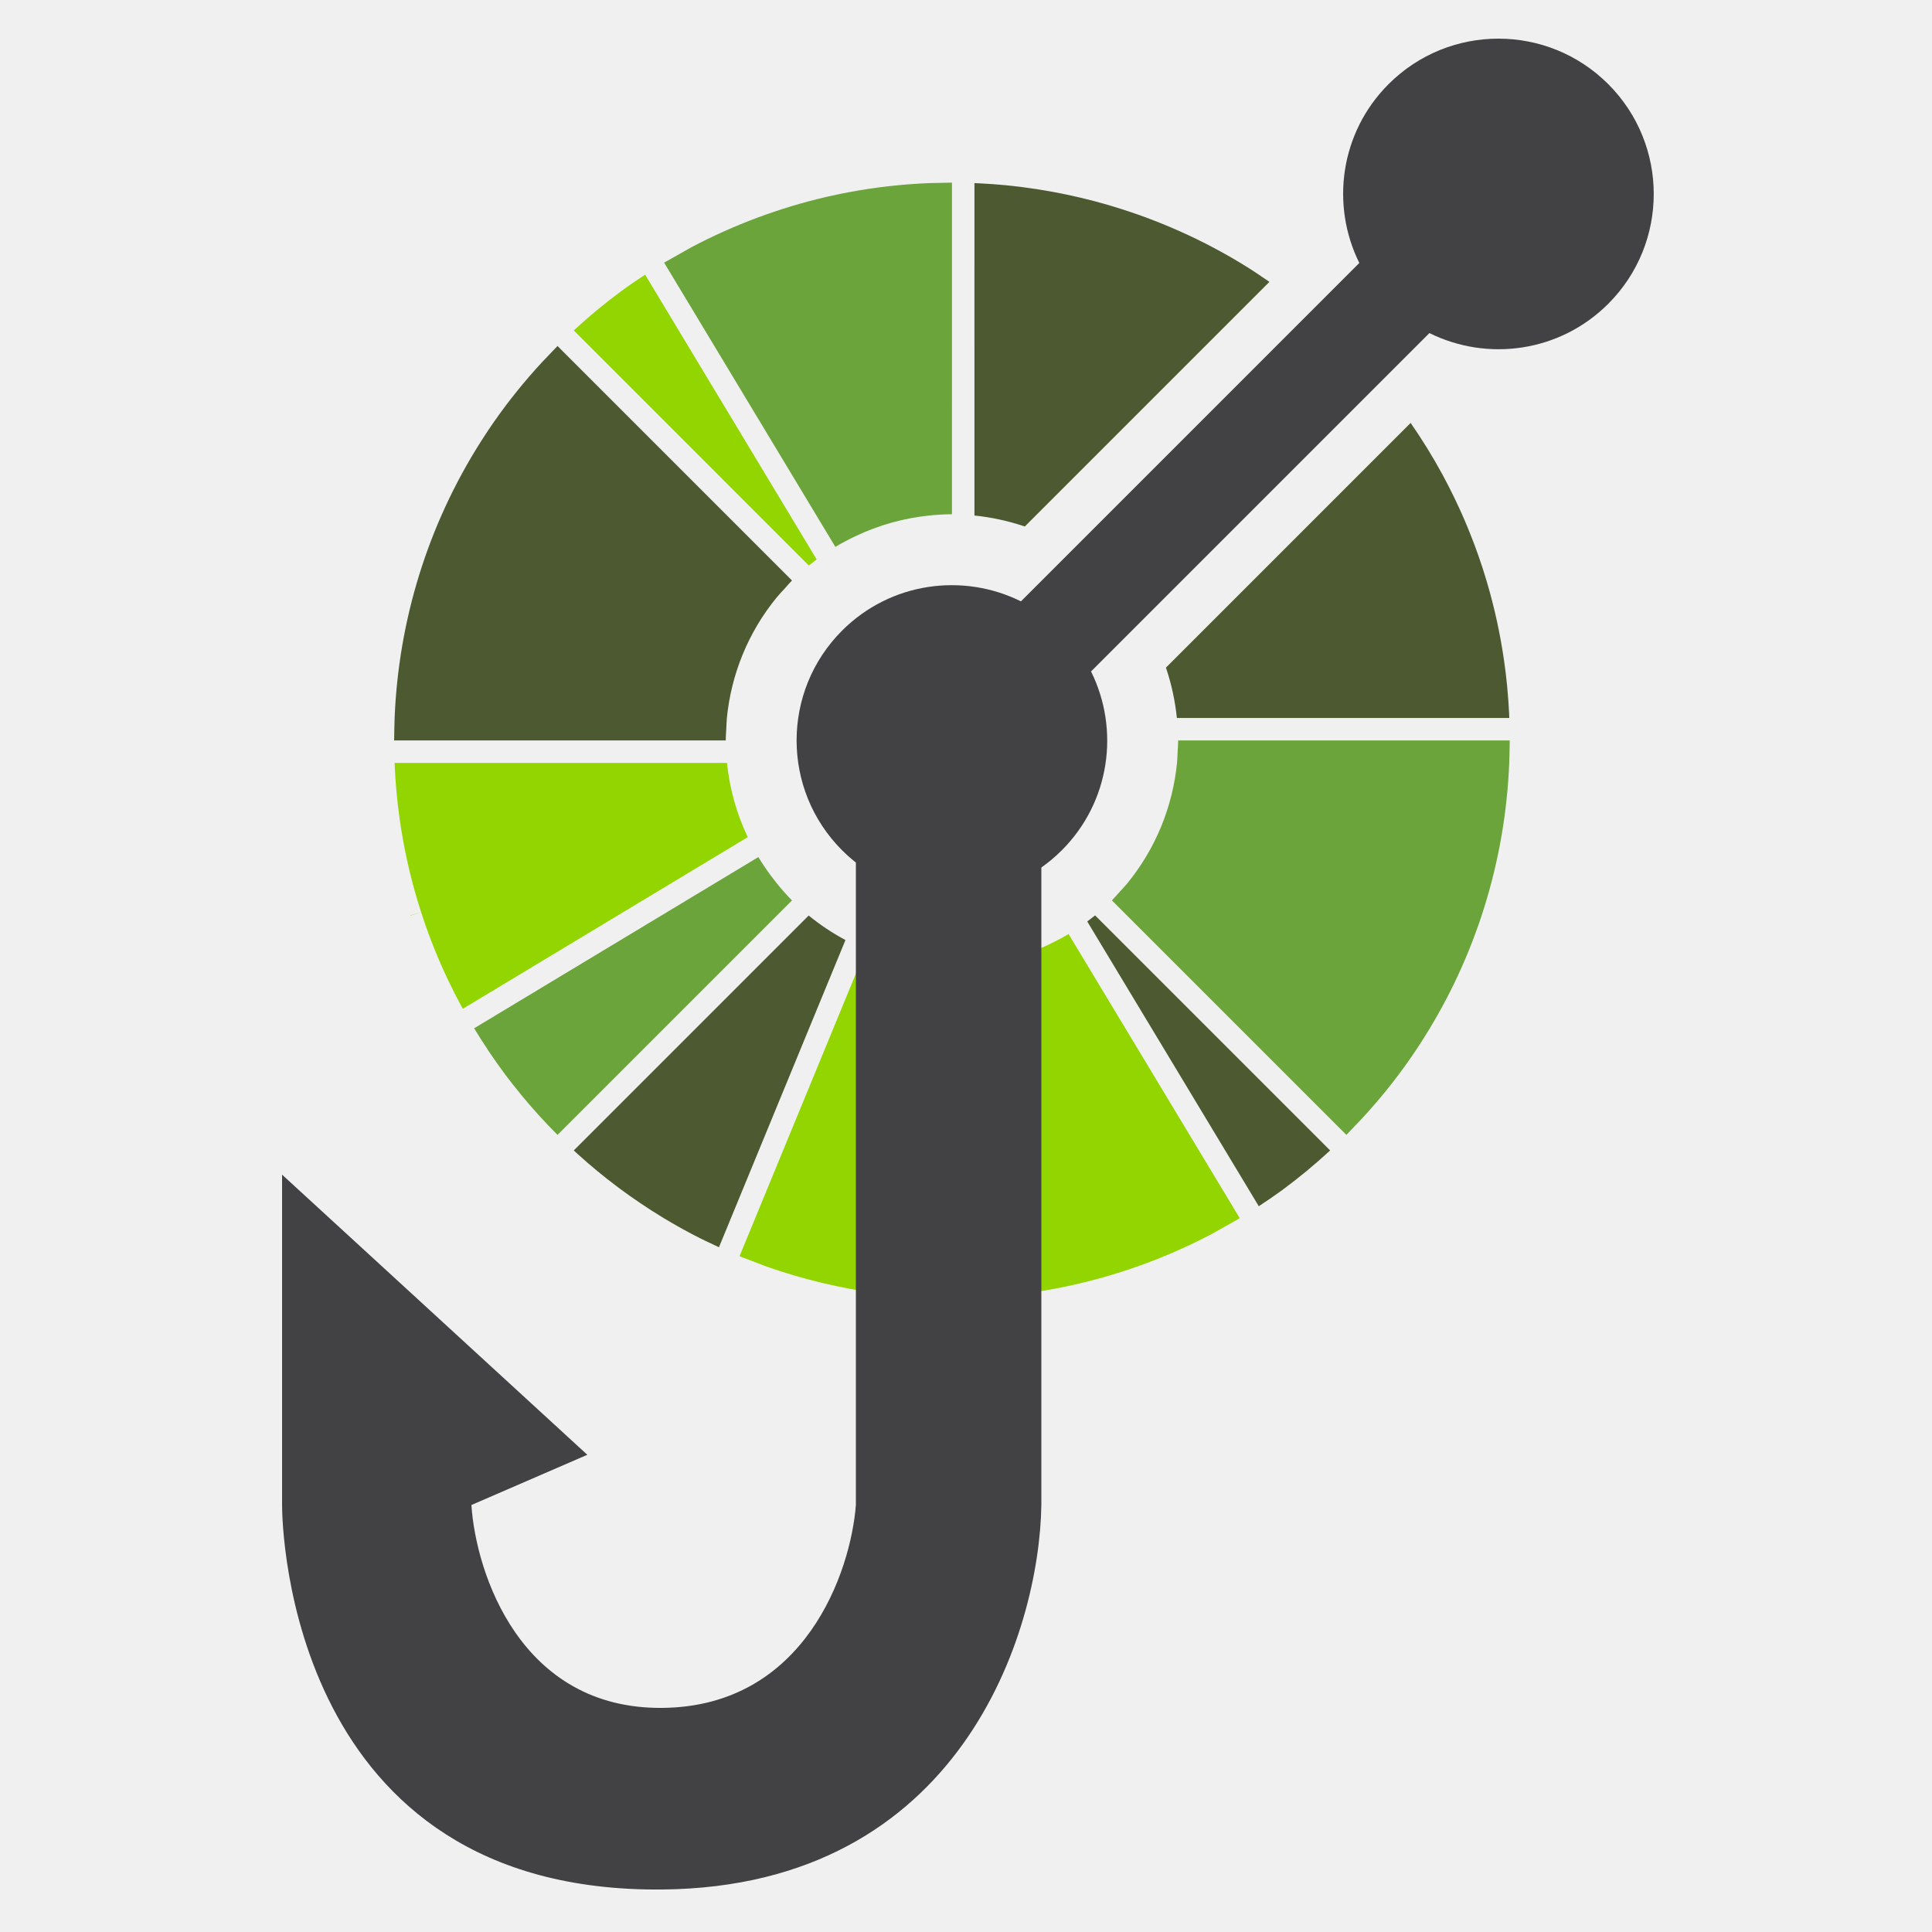
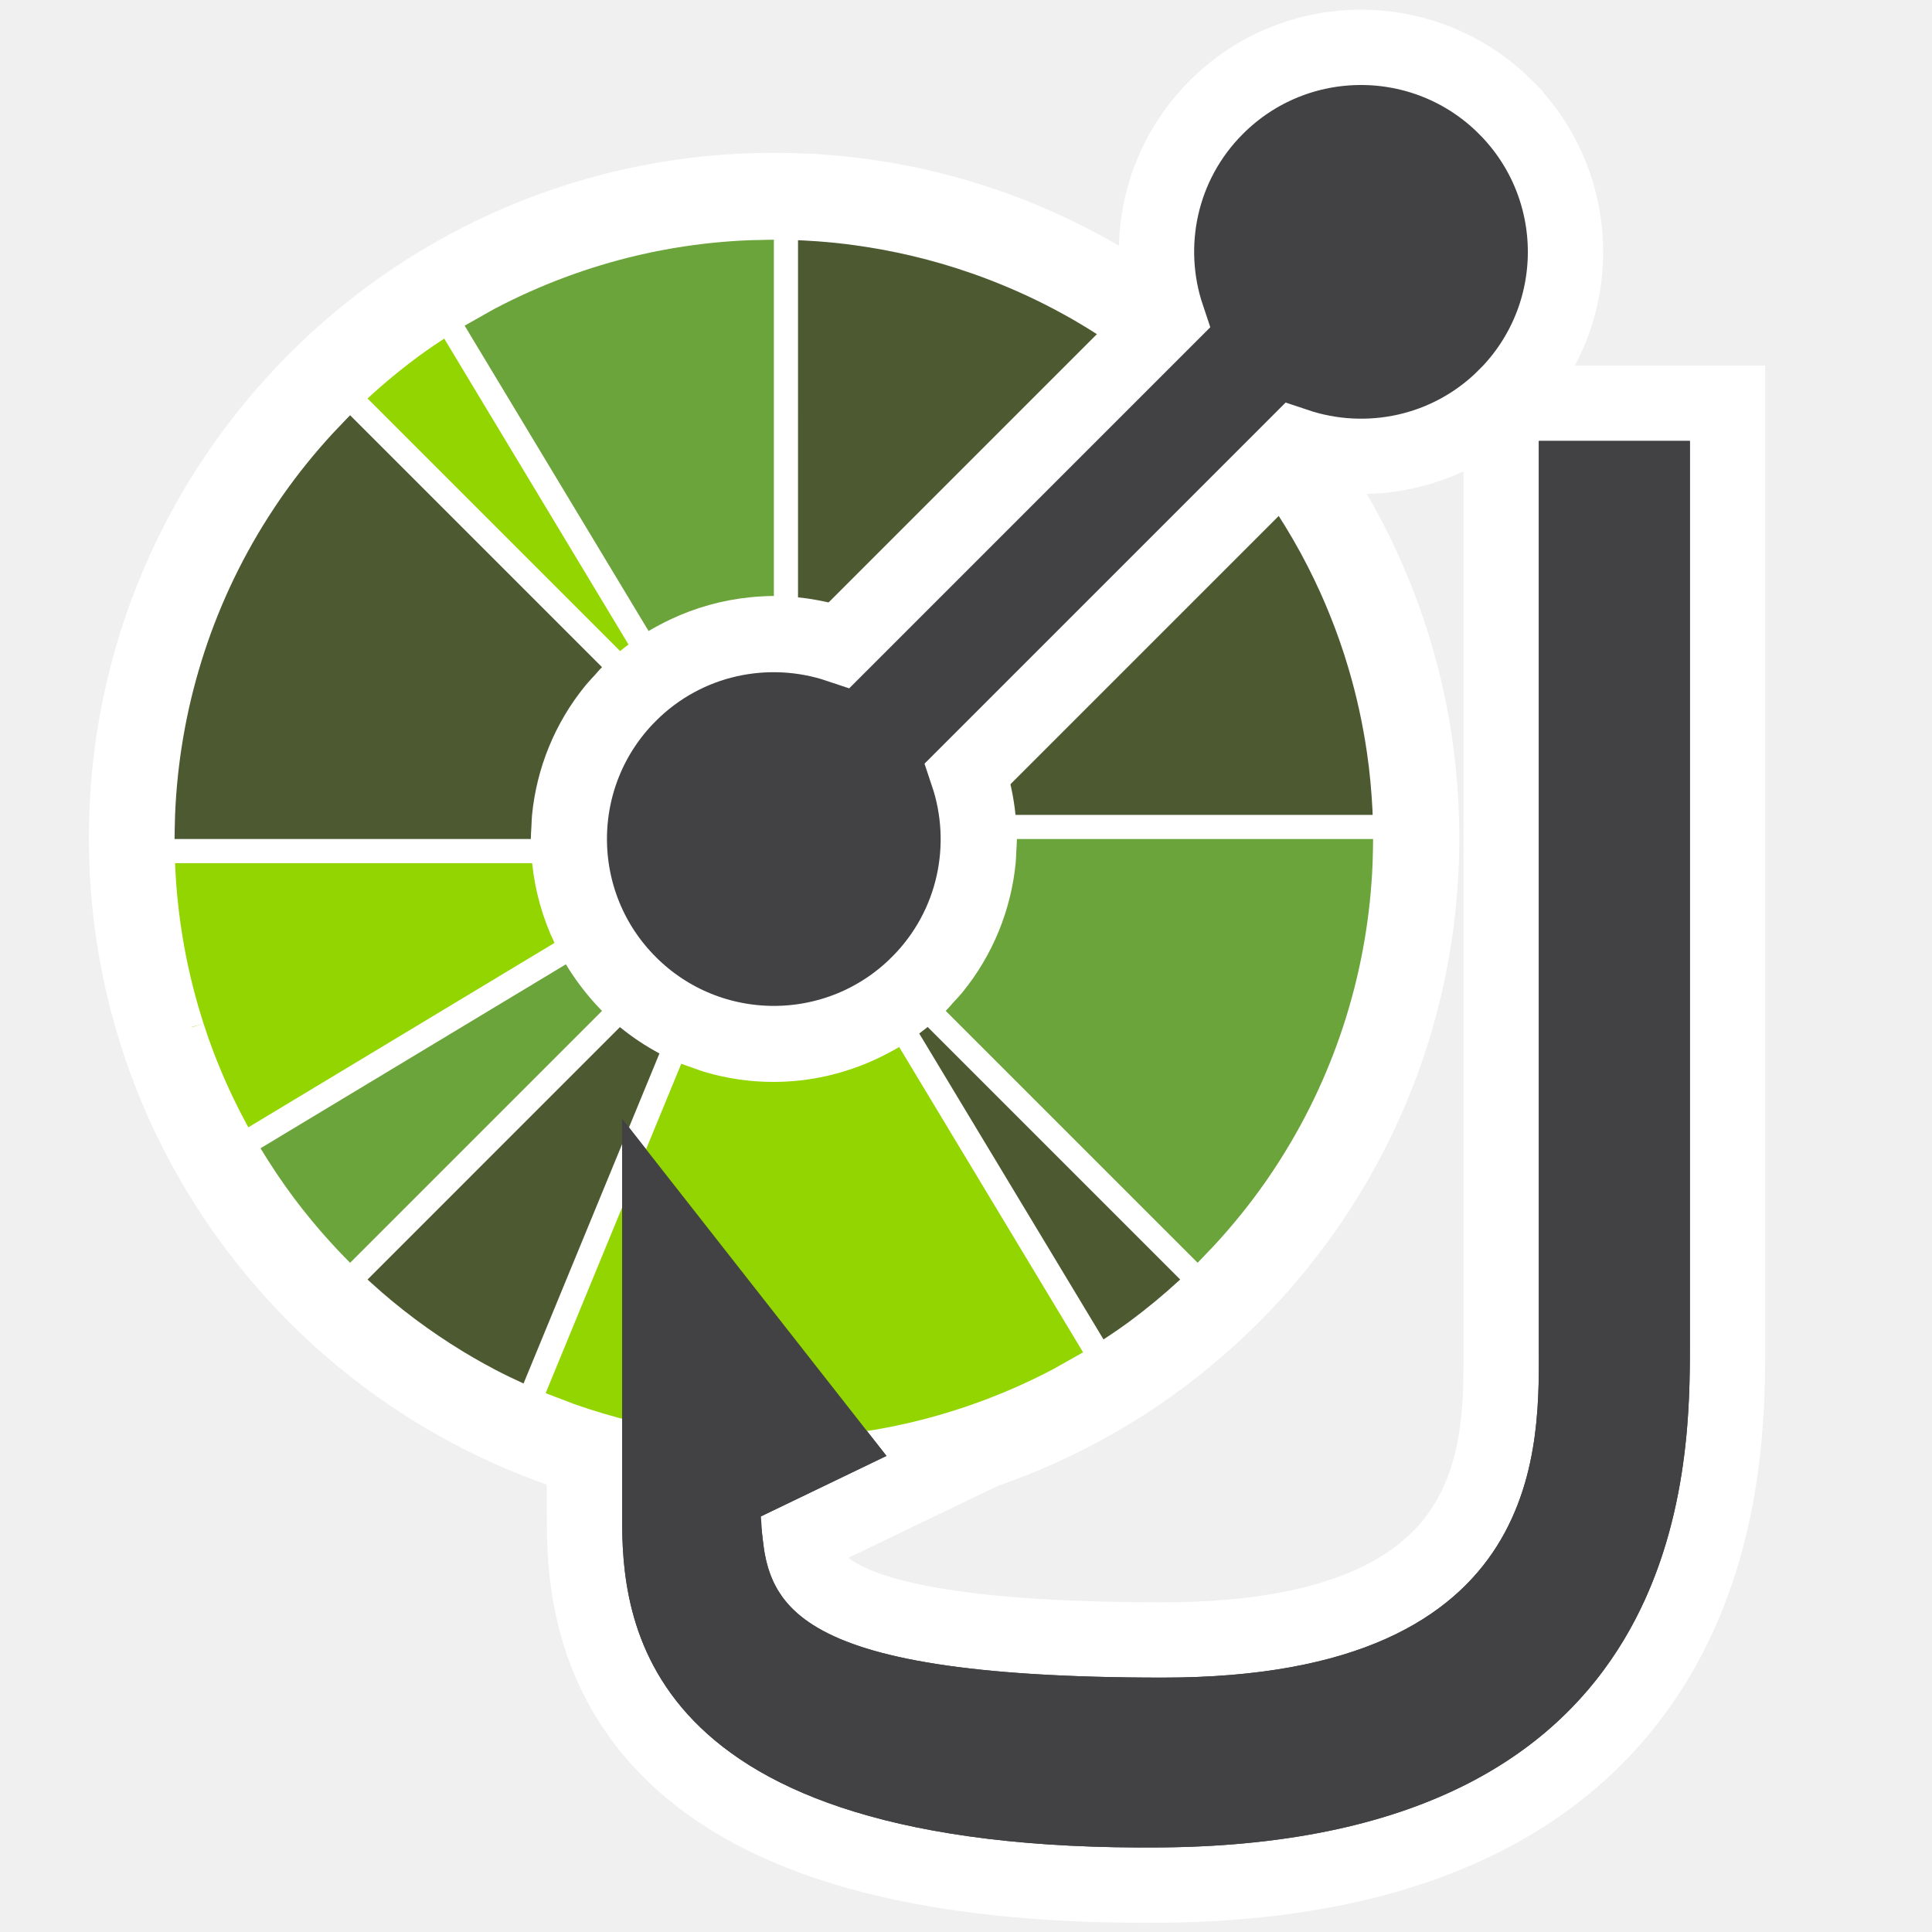
<svg xmlns="http://www.w3.org/2000/svg" width="500" height="500" viewBox="0 0 500 500" fill="none">
-   <path d="M188.146 197.446H187.817H102.128C102.142 197.865 102.154 198.287 102.177 198.706C102.212 199.515 102.271 200.322 102.32 201.131C102.343 201.477 102.358 201.823 102.384 202.167C102.451 203.104 102.532 204.035 102.617 204.966C102.637 205.179 102.655 205.388 102.675 205.592C102.774 206.628 102.887 207.664 103.01 208.691C103.016 208.793 103.027 208.892 103.042 208.991C103.176 210.103 103.318 211.215 103.481 212.321C103.481 212.332 103.484 212.35 103.49 212.361C104.476 219.218 105.958 226.01 107.934 232.686C107.943 232.716 107.954 232.742 107.96 232.771C108.269 233.821 108.594 234.866 108.929 235.905C108.95 235.966 108.97 236.027 108.987 236.089C109.005 236.15 109.025 236.211 109.046 236.272C109.351 237.212 109.671 238.149 109.991 239.089C110.076 239.325 110.154 239.563 110.242 239.799C110.53 240.611 110.824 241.423 111.126 242.235C111.266 242.602 111.406 242.965 111.543 243.335C111.805 244.007 112.064 244.674 112.328 245.346C112.529 245.85 112.739 246.353 112.948 246.856C113.164 247.38 113.385 247.901 113.606 248.428C113.88 249.068 114.165 249.706 114.447 250.343C114.616 250.724 114.787 251.103 114.956 251.481C115.306 252.246 115.666 253.012 116.027 253.771C116.147 254.016 116.26 254.26 116.382 254.505C116.804 255.381 117.235 256.248 117.672 257.109C117.744 257.243 117.808 257.374 117.875 257.508C118.367 258.463 118.868 259.417 119.383 260.363C119.406 260.404 119.429 260.444 119.45 260.491C119.557 260.689 119.677 260.878 119.784 261.073L193.248 216.817L193.518 216.654C190.62 210.545 188.815 204.05 188.146 197.446Z" fill="#93D500" />
-   <path d="M106.19 236.891L106.217 236.967L108.99 236.094L106.19 236.891Z" fill="#93D500" />
-   <path d="M209.287 236.935L209.08 237.142L148.491 297.733C148.803 298.024 149.111 298.318 149.431 298.6C149.996 299.112 150.572 299.622 151.146 300.122C151.442 300.387 151.733 300.649 152.03 300.905C152.717 301.499 153.41 302.078 154.099 302.657C154.289 302.814 154.472 302.969 154.658 303.123C155.435 303.766 156.227 304.398 157.021 305.026C157.123 305.105 157.225 305.186 157.327 305.268C158.185 305.943 159.053 306.601 159.929 307.264C159.967 307.287 159.999 307.311 160.028 307.337C163.677 310.064 167.46 312.619 171.363 315C171.497 315.084 171.631 315.162 171.768 315.247C172.51 315.692 173.252 316.132 174 316.565C174.457 316.827 174.914 317.086 175.37 317.345C175.801 317.595 176.232 317.834 176.668 318.076C177.454 318.506 178.246 318.934 179.037 319.353C179.145 319.411 179.256 319.47 179.366 319.528C181.569 320.68 183.81 321.751 186.069 322.782L188.219 317.561L218.692 243.556L218.806 243.282C215.477 241.501 212.287 239.391 209.287 236.935Z" fill="#4D5A31" />
-   <path d="M202.977 230.9C202.322 230.172 201.699 229.427 201.088 228.673C200.547 228.004 200.023 227.329 199.516 226.645C198.937 225.859 198.37 225.071 197.834 224.264C197.293 223.455 196.763 222.64 196.263 221.811L122.706 266.122C123.835 268 125.014 269.827 126.216 271.634C126.257 271.696 126.295 271.763 126.335 271.824C126.35 271.847 126.364 271.867 126.379 271.891C126.42 271.949 126.455 272.013 126.495 272.074C126.498 272.08 126.504 272.086 126.507 272.091C126.603 272.237 126.702 272.377 126.801 272.522C126.807 272.531 126.813 272.54 126.818 272.548L126.827 272.56C128.105 274.449 129.417 276.308 130.771 278.119C130.8 278.156 130.832 278.197 130.861 278.235C130.89 278.273 130.919 278.311 130.948 278.348C131.536 279.128 132.127 279.905 132.735 280.677C132.814 280.778 132.892 280.877 132.977 280.976C133.599 281.774 134.234 282.56 134.88 283.339C135.031 283.523 135.188 283.709 135.34 283.895C135.922 284.591 136.504 285.284 137.097 285.97C137.351 286.264 137.615 286.558 137.872 286.849C138.378 287.425 138.879 287.999 139.397 288.566C139.679 288.878 139.973 289.192 140.261 289.503C140.392 289.646 140.52 289.786 140.654 289.928C141.032 290.336 141.408 290.743 141.789 291.148C141.94 291.308 142.1 291.465 142.254 291.625C142.924 292.323 143.599 293.022 144.289 293.709L204.967 233.03C204.272 232.335 203.62 231.619 202.977 230.9Z" fill="#6BA43A" />
-   <path d="M283.407 236.904C282.741 237.442 282.065 237.969 281.379 238.475L281.53 238.729L325.772 312.169C327.82 310.83 329.846 309.45 331.825 308.001C336.106 304.844 340.25 301.421 344.243 297.737L283.649 237.142L283.407 236.904Z" fill="#4D5A31" />
-   <path d="M320.181 315.667C320.213 315.649 320.248 315.629 320.28 315.611L320.277 315.608C320.245 315.626 320.213 315.646 320.181 315.667Z" fill="#93D500" />
-   <path d="M320.141 315.692V315.689H320.138L320.141 315.692Z" fill="#93D500" />
-   <path d="M320.277 315.608L320.28 315.611C320.472 315.503 320.667 315.401 320.859 315.288L320.848 315.268C320.655 315.381 320.466 315.495 320.277 315.608Z" fill="#93D500" />
-   <path d="M320.155 315.679L320.182 315.667V315.664L320.155 315.679Z" fill="#93D500" />
-   <path d="M320.137 315.69H320.14L320.033 315.506L320.137 315.69Z" fill="#93D500" />
-   <path d="M320.181 315.667C320.216 315.649 320.248 315.632 320.28 315.614C320.248 315.629 320.213 315.646 320.181 315.667Z" fill="#93D500" />
-   <path d="M320.099 315.713L320.127 315.698L320.099 315.713Z" fill="#93D500" />
-   <path d="M320.138 315.689L320.126 315.698L320.141 315.692L320.138 315.689Z" fill="#93D500" />
-   <path d="M320.155 315.679C320.149 315.682 320.144 315.685 320.138 315.688C320.152 315.679 320.167 315.673 320.182 315.664V315.661C320.173 315.67 320.164 315.676 320.155 315.679Z" fill="#93D500" />
-   <path d="M320.28 315.612C320.472 315.499 320.667 315.403 320.856 315.286C320.667 315.403 320.472 315.504 320.28 315.612Z" fill="#93D500" />
-   <path d="M320.86 315.286L320.848 315.268H320.845L320.86 315.286Z" fill="#93D500" />
-   <path d="M320.077 315.728L320.08 315.725H320.083L320.077 315.728Z" fill="#93D500" />
-   <path d="M320.1 315.714L320.082 315.726L320.1 315.714Z" fill="#93D500" />
-   <path d="M319.343 312.77L317.842 310.279L276.545 241.728C275.71 242.232 274.854 242.685 274.002 243.145C273.14 243.608 272.273 244.042 271.394 244.458C263.461 248.221 254.873 250.142 246.273 250.142C240.639 250.142 235.007 249.327 229.562 247.703C228.634 247.426 227.729 247.062 226.812 246.737C225.895 246.414 224.967 246.134 224.065 245.762L193.612 319.717L192.419 322.615L191.397 325.098L191.391 325.11C191.47 325.142 191.551 325.168 191.63 325.2C191.714 325.235 191.796 325.261 191.88 325.296C191.883 325.296 191.889 325.299 191.889 325.299C191.909 325.307 191.93 325.313 191.947 325.322C192.666 325.616 193.391 325.869 194.112 326.151C195.018 326.504 195.923 326.861 196.831 327.193C197.293 327.362 197.753 327.56 198.216 327.723C207.756 331.093 217.63 333.45 227.668 334.772C228.06 334.818 228.45 334.873 228.843 334.929C229.254 334.975 229.667 335.016 230.077 335.063C230.851 335.15 231.623 335.24 232.4 335.316C232.592 335.33 232.784 335.348 232.976 335.365C233.928 335.455 234.879 335.537 235.825 335.604C236.148 335.627 236.474 335.642 236.794 335.665C237.629 335.72 238.459 335.773 239.291 335.811C239.8 335.84 240.31 335.854 240.822 335.872C241.483 335.895 242.14 335.921 242.807 335.941C243.758 335.965 244.719 335.973 245.676 335.976C245.903 335.976 246.127 335.982 246.351 335.985C254.369 335.985 262.384 335.319 270.311 333.989C270.445 333.968 270.576 333.945 270.713 333.928C271.551 333.782 272.389 333.625 273.227 333.471C273.705 333.378 274.185 333.287 274.656 333.194C275.145 333.092 275.637 332.99 276.126 332.886C276.944 332.714 277.759 332.536 278.577 332.347C278.722 332.315 278.87 332.286 279.019 332.245C291.07 329.437 302.708 325.089 313.642 319.336L313.645 319.333C314.361 318.954 315.059 318.524 315.772 318.137C316.622 317.671 317.466 317.191 318.31 316.708C318.895 316.373 319.486 316.064 320.065 315.718L320.068 315.715C320.074 315.712 320.08 315.706 320.085 315.704C320.094 315.698 320.106 315.695 320.114 315.689C320.12 315.686 320.123 315.683 320.126 315.68C320.132 315.677 320.138 315.674 320.144 315.672C320.152 315.666 320.161 315.663 320.17 315.657C320.202 315.637 320.234 315.619 320.266 315.599C320.455 315.485 320.644 315.372 320.833 315.258L319.343 312.77Z" fill="#93D500" />
-   <path d="M209.321 146.351C209.991 145.81 210.666 145.286 211.35 144.78L211.199 144.527L166.96 71.086C164.905 72.428 162.874 73.81 160.892 75.266C156.614 78.414 152.473 81.834 148.489 85.516L209.083 146.11L209.321 146.351Z" fill="#93D500" />
-   <path d="M144.286 89.548C143.596 90.238 142.944 90.951 142.272 91.65C141.6 92.348 140.916 93.043 140.258 93.754C135.782 98.599 131.69 103.675 128 108.945C127.823 109.192 127.645 109.452 127.47 109.705C127.054 110.31 126.644 110.915 126.239 111.524C125.817 112.155 125.398 112.795 124.991 113.433C124.837 113.666 124.685 113.901 124.537 114.134C110.6 135.999 103.132 160.797 102.128 185.805C102.09 186.774 102.07 187.746 102.049 188.715C102.029 189.684 102 190.656 102 191.625H187.817C187.817 190.653 187.908 189.687 187.957 188.715C188.007 187.743 188.021 186.771 188.117 185.805C189.226 174.629 193.539 163.719 201.059 154.552C201.67 153.807 202.36 153.108 203.015 152.389C203.667 151.67 204.272 150.923 204.967 150.23L144.286 89.548Z" fill="#4D5A31" />
-   <path d="M321.354 68.249C321.237 68.176 321.115 68.106 320.999 68.036C320.245 67.574 319.483 67.128 318.72 66.683C318.278 66.427 317.835 66.18 317.39 65.927C316.942 65.676 316.5 65.426 316.048 65.181C315.274 64.757 314.497 64.338 313.717 63.924C313.595 63.863 313.476 63.796 313.351 63.732C308.319 61.101 303.15 58.785 297.874 56.774C297.74 56.718 297.6 56.666 297.464 56.617C296.314 56.186 295.162 55.758 294 55.356C284.627 52.082 274.933 49.786 265.084 48.494C264.683 48.439 264.278 48.383 263.876 48.331C263.472 48.282 263.07 48.241 262.669 48.197C261.892 48.107 261.118 48.02 260.338 47.944C260.122 47.924 259.904 47.909 259.686 47.886C258.763 47.801 257.835 47.72 256.912 47.653C256.554 47.627 256.191 47.606 255.833 47.586C255.041 47.534 254.241 47.478 253.449 47.444C253.024 47.42 252.605 47.409 252.186 47.394L252.183 133.083V133.418C256.598 133.875 260.972 134.815 265.215 136.256L328.525 72.946C326.176 71.316 323.798 69.733 321.354 68.249Z" fill="#4D5A31" />
-   <path d="M173.385 70.478L171.884 67.987L173.385 70.478Z" fill="#6BA43A" />
-   <path d="M171.875 67.969L171.884 67.987L171.875 67.969Z" fill="#6BA43A" />
-   <path d="M243.455 47.324C242.486 47.345 241.514 47.348 240.545 47.385C234.474 47.63 228.415 48.25 222.406 49.257C222.275 49.28 222.144 49.3 222.01 49.324C221.166 49.469 220.331 49.623 219.492 49.781C219.018 49.871 218.541 49.958 218.066 50.054C217.572 50.153 217.08 50.255 216.588 50.363C215.773 50.531 214.958 50.709 214.143 50.898C213.995 50.93 213.85 50.965 213.698 50.997C201.647 53.808 190.003 58.159 179.072 63.913C178.359 64.291 177.661 64.719 176.95 65.109C176.101 65.575 175.257 66.055 174.413 66.538C173.787 66.899 173.15 67.23 172.527 67.603C172.521 67.606 172.512 67.612 172.507 67.615H172.504C172.46 67.641 172.416 67.664 172.373 67.69C172.21 67.789 172.041 67.871 171.878 67.97L171.887 67.984L173.388 70.478L216.184 141.523C217.019 141.02 217.874 140.563 218.727 140.106C219.586 139.643 220.456 139.21 221.332 138.793C227.443 135.883 233.939 134.079 240.542 133.409C241.511 133.311 242.481 133.229 243.453 133.18C244.422 133.13 245.391 133.081 246.363 133.081L246.366 47.266C245.394 47.266 244.425 47.307 243.455 47.324Z" fill="#6BA43A" />
-   <path d="M390.551 184.531C390.51 183.76 390.464 182.992 390.411 182.218C390.388 181.833 390.368 181.452 390.336 181.062C390.272 180.157 390.196 179.249 390.112 178.344C390.094 178.108 390.071 177.875 390.05 177.64C389.952 176.627 389.844 175.614 389.727 174.604C389.716 174.523 389.707 174.441 389.698 174.36C389.693 174.322 389.69 174.281 389.684 174.243C389.55 173.152 389.404 172.061 389.25 170.972C389.247 170.94 389.244 170.9 389.236 170.87C388.249 164.028 386.771 157.248 384.8 150.58C384.786 150.534 384.774 150.493 384.76 150.452C384.448 149.416 384.131 148.386 383.805 147.359C383.761 147.225 383.715 147.088 383.674 146.951C383.369 146.023 383.06 145.1 382.74 144.175C382.65 143.927 382.562 143.677 382.475 143.424C382.193 142.624 381.902 141.826 381.605 141.029C381.462 140.648 381.317 140.269 381.168 139.891C380.918 139.23 380.659 138.57 380.397 137.918C380.188 137.394 379.978 136.879 379.763 136.364C379.553 135.851 379.338 135.345 379.123 134.833C378.84 134.181 378.555 133.529 378.267 132.88C378.104 132.516 377.941 132.147 377.772 131.78C377.417 131.006 377.053 130.232 376.687 129.461C376.573 129.228 376.463 128.989 376.349 128.756C375.921 127.874 375.488 126.993 375.045 126.12C374.981 126 374.92 125.878 374.856 125.756C374.361 124.793 373.855 123.826 373.34 122.875C373.319 122.843 373.305 122.805 373.285 122.773C370.785 118.175 368.04 113.728 365.072 109.45L301.742 172.782C303.183 177.029 304.12 181.4 304.577 185.812H304.914H390.603C390.583 185.378 390.571 184.953 390.551 184.531Z" fill="#4D5A31" />
-   <path d="M304.908 191.626C304.908 192.598 304.818 193.564 304.769 194.536C304.722 195.508 304.705 196.48 304.609 197.446C303.5 208.622 299.187 219.535 291.67 228.703C291.059 229.448 290.369 230.146 289.714 230.865C289.062 231.584 288.457 232.332 287.761 233.024L348.443 293.703C349.133 293.013 349.781 292.3 350.454 291.599C351.126 290.897 351.81 290.205 352.465 289.495C356.955 284.632 361.059 279.545 364.758 274.257C364.906 274.047 365.046 273.84 365.188 273.634C365.639 272.985 366.079 272.33 366.521 271.675C366.908 271.09 367.295 270.505 367.671 269.915C367.857 269.632 368.043 269.338 368.224 269.056C382.141 247.203 389.588 222.431 390.589 197.444C390.627 196.474 390.647 195.502 390.668 194.533C390.688 193.564 390.717 192.595 390.717 191.623H304.908V191.626Z" fill="#6BA43A" />
-   <path d="M416.213 21.776C400.512 6.075 375.057 6.075 359.359 21.776C346.833 34.298 344.33 53.02 351.789 68.054L264.217 155.63C249.182 148.173 230.461 150.673 217.935 163.196C202.234 178.897 202.237 204.353 217.935 220.054C233.639 235.754 259.095 235.749 274.796 220.051C287.318 207.528 289.818 188.806 282.359 173.769L369.932 86.197C384.969 93.653 403.687 91.153 416.21 78.627C431.911 62.935 431.911 37.476 416.213 21.776Z" fill="#424143" />
-   <path d="M269.5 389.5V222.5H221.5V389.5C220.167 406.833 208.3 441.6 171.5 442C134.7 442.4 123.167 407.167 122 389.5L152 376.5L73 304V389.5C73 395.5 75 490 171.5 489C248.7 488.2 269 422.333 269.5 389.5Z" fill="#424143" />
+   <circle cx="200.335" cy="216.873" r="177.335" fill="white" />
+   <path d="M417.351 104.37L437.343 104.371H447.087V347.635L447.084 350.825C447.034 367.832 446.079 400.25 428.657 429.328C409.515 461.279 371.893 487.131 301.048 487.853C231.423 488.562 193.178 473.376 172.602 452.187C151.898 430.866 151.256 405.623 151.256 392.438V261.303L168.668 283.511L237.087 370.777L244.562 380.312L233.646 385.568L207.185 398.311C207.475 400.616 207.897 402.556 208.604 404.348C209.701 407.123 211.703 410.024 216.555 412.87C227.296 419.171 250.524 424.42 300.948 424.42C349.327 424.42 369.814 409.736 379.144 394.955C389.097 379.187 388.503 360.51 388.503 347.209V104.37H417.351Z" fill="#424143" stroke="white" stroke-width="19.487" />
+   <path d="M137.726 223.387H137.373H45.31C45.326 223.837 45.339 224.291 45.364 224.741C45.401 225.61 45.464 226.476 45.517 227.346C45.542 227.718 45.557 228.09 45.586 228.459C45.658 229.465 45.745 230.466 45.836 231.467C45.858 231.695 45.877 231.92 45.898 232.139C46.005 233.252 46.127 234.365 46.258 235.469C46.264 235.578 46.277 235.685 46.292 235.791C46.436 236.985 46.589 238.18 46.764 239.368C46.764 239.38 46.768 239.399 46.774 239.412C47.834 246.778 49.425 254.076 51.548 261.248C51.558 261.28 51.57 261.308 51.576 261.339C51.908 262.468 52.258 263.59 52.618 264.707C52.639 264.772 52.661 264.838 52.68 264.904C52.699 264.969 52.721 265.035 52.743 265.101C53.071 266.11 53.415 267.117 53.759 268.127C53.85 268.38 53.934 268.637 54.028 268.89C54.337 269.762 54.653 270.635 54.978 271.507C55.128 271.901 55.279 272.292 55.425 272.689C55.707 273.411 55.985 274.127 56.27 274.85C56.485 275.39 56.711 275.931 56.936 276.472C57.167 277.035 57.405 277.595 57.642 278.161C57.936 278.849 58.243 279.533 58.546 280.218C58.727 280.628 58.912 281.034 59.093 281.441C59.468 282.263 59.856 283.085 60.244 283.901C60.372 284.164 60.494 284.427 60.625 284.689C61.078 285.63 61.541 286.562 62.01 287.488C62.088 287.632 62.157 287.772 62.229 287.916C62.758 288.942 63.295 289.967 63.849 290.983C63.874 291.027 63.899 291.071 63.921 291.121C64.036 291.334 64.165 291.537 64.28 291.746L143.208 244.199L143.498 244.023C140.384 237.461 138.446 230.482 137.726 223.387Z" fill="#93D500" />
+   <path d="M49.675 265.766L49.703 265.847L52.683 264.909L49.675 265.766Z" fill="#93D500" />
+   <path d="M160.439 265.813L160.217 266.035L95.122 331.133C95.457 331.446 95.788 331.762 96.132 332.065C96.739 332.615 97.358 333.163 97.974 333.7C98.293 333.985 98.605 334.266 98.924 334.541C99.662 335.179 100.406 335.801 101.147 336.424C101.35 336.593 101.547 336.758 101.748 336.924C102.582 337.615 103.433 338.294 104.286 338.969C104.396 339.053 104.505 339.141 104.615 339.228C105.537 339.954 106.469 340.66 107.41 341.373C107.451 341.398 107.485 341.423 107.516 341.451C111.437 344.381 115.502 347.126 119.695 349.684C119.839 349.775 119.982 349.859 120.129 349.95C120.927 350.428 121.724 350.9 122.528 351.366C123.018 351.648 123.509 351.926 124 352.204C124.463 352.473 124.926 352.729 125.395 352.989C126.239 353.452 127.089 353.911 127.94 354.362C128.056 354.424 128.174 354.487 128.293 354.549C130.66 355.787 133.068 356.938 135.494 358.045L137.805 352.436L170.544 272.927L170.666 272.633C167.089 270.719 163.662 268.452 160.439 265.813Z" fill="#4D5A31" />
+   <path d="M153.661 259.329C152.957 258.547 152.288 257.747 151.631 256.937C151.05 256.218 150.487 255.493 149.943 254.758C149.321 253.914 148.711 253.066 148.136 252.2C147.554 251.331 146.985 250.456 146.447 249.564L67.42 297.172C68.633 299.188 69.899 301.152 71.191 303.094C71.234 303.159 71.275 303.231 71.319 303.297C71.335 303.322 71.35 303.344 71.366 303.369C71.41 303.431 71.447 303.5 71.491 303.566C71.494 303.572 71.5 303.578 71.503 303.584C71.607 303.741 71.713 303.891 71.819 304.047C71.825 304.057 71.832 304.066 71.838 304.075L71.847 304.088C73.22 306.117 74.63 308.115 76.084 310.06C76.115 310.101 76.15 310.144 76.181 310.185C76.212 310.226 76.243 310.266 76.275 310.307C76.906 311.145 77.541 311.98 78.195 312.808C78.279 312.918 78.363 313.024 78.454 313.13C79.123 313.987 79.805 314.831 80.499 315.669C80.662 315.866 80.83 316.066 80.993 316.266C81.618 317.014 82.244 317.758 82.881 318.496C83.153 318.811 83.438 319.127 83.713 319.44C84.257 320.059 84.795 320.675 85.352 321.285C85.655 321.619 85.971 321.957 86.28 322.292C86.421 322.445 86.558 322.595 86.702 322.748C87.109 323.186 87.512 323.623 87.922 324.058C88.084 324.23 88.256 324.399 88.422 324.571C89.141 325.321 89.867 326.072 90.608 326.81L155.799 261.618C155.052 260.871 154.352 260.101 153.661 259.329Z" fill="#6BA43A" />
+   <path d="M240.073 265.779C239.357 266.358 238.631 266.924 237.894 267.468L238.056 267.74L285.588 346.642C287.789 345.204 289.966 343.722 292.092 342.165C296.691 338.772 301.144 335.095 305.433 331.137L240.332 266.036L240.073 265.779Z" fill="#4D5A31" />
+   <path d="M279.582 350.401C279.617 350.382 279.654 350.36 279.689 350.341L279.686 350.338C279.651 350.357 279.617 350.379 279.582 350.401Z" fill="#93D500" />
+   <path d="M279.538 350.428V350.425H279.535L279.538 350.428Z" fill="#93D500" />
+   <path d="M279.685 350.338L279.688 350.341C279.894 350.225 280.104 350.116 280.31 349.994L280.297 349.972C280.091 350.094 279.888 350.216 279.685 350.338Z" fill="#93D500" />
+   <path d="M279.553 350.415L279.583 350.401V350.398L279.553 350.415Z" fill="#93D500" />
+   <path d="M279.534 350.425H279.538L279.422 350.229L279.534 350.425Z" fill="#93D500" />
+   <path d="M279.582 350.401C279.62 350.382 279.654 350.363 279.689 350.344C279.654 350.36 279.617 350.379 279.582 350.401Z" fill="#93D500" />
+   <path d="M279.494 350.451L279.524 350.434L279.494 350.451Z" fill="#93D500" />
+   <path d="M279.535 350.425L279.522 350.435L279.538 350.429L279.535 350.425Z" fill="#93D500" />
+   <path d="M279.554 350.414C279.547 350.417 279.541 350.42 279.535 350.423C279.551 350.414 279.567 350.407 279.583 350.398V350.395C279.573 350.404 279.563 350.411 279.554 350.414Z" fill="#93D500" />
+   <path d="M279.688 350.342C279.894 350.22 280.104 350.117 280.307 349.992C280.104 350.117 279.894 350.226 279.688 350.342Z" fill="#93D500" />
+   <path d="M280.311 349.992L280.298 349.972H280.294L280.311 349.992Z" fill="#93D500" />
+   <path d="M279.47 350.467L279.473 350.463H279.477L279.47 350.467Z" fill="#93D500" />
+   <path d="M279.496 350.451L279.476 350.465L279.496 350.451Z" fill="#93D500" />
+   <path d="M278.681 347.289L277.068 344.612L232.7 270.963C231.803 271.504 230.884 271.992 229.967 272.486C229.042 272.983 228.11 273.449 227.166 273.896C218.642 277.939 209.416 280.002 200.176 280.002C194.123 280.002 188.073 279.127 182.223 277.382C181.225 277.085 180.253 276.694 179.268 276.344C178.283 275.997 177.286 275.697 176.316 275.297L143.599 354.752L142.317 357.866L141.219 360.533L141.213 360.546C141.297 360.58 141.385 360.608 141.469 360.643C141.56 360.68 141.647 360.709 141.738 360.746C141.741 360.746 141.748 360.749 141.748 360.749C141.769 360.759 141.791 360.765 141.81 360.774C142.582 361.09 143.361 361.362 144.136 361.665C145.109 362.044 146.081 362.428 147.057 362.785C147.554 362.966 148.048 363.179 148.545 363.354C158.794 366.974 169.403 369.507 180.187 370.927C180.609 370.977 181.028 371.036 181.45 371.095C181.891 371.145 182.335 371.189 182.776 371.239C183.608 371.333 184.436 371.43 185.271 371.511C185.478 371.527 185.684 371.546 185.89 371.564C186.913 371.661 187.935 371.749 188.951 371.821C189.298 371.846 189.649 371.861 189.993 371.887C190.89 371.946 191.781 372.002 192.675 372.043C193.222 372.074 193.77 372.09 194.32 372.108C195.03 372.134 195.736 372.162 196.452 372.184C197.475 372.209 198.507 372.218 199.535 372.221C199.779 372.221 200.02 372.227 200.261 372.23C208.875 372.23 217.486 371.514 226.003 370.086C226.147 370.064 226.287 370.039 226.434 370.02C227.335 369.864 228.235 369.695 229.136 369.529C229.648 369.429 230.164 369.332 230.671 369.232C231.196 369.123 231.725 369.013 232.25 368.9C233.128 368.716 234.004 368.525 234.883 368.322C235.039 368.288 235.198 368.256 235.358 368.213C248.305 365.195 260.809 360.524 272.556 354.343L272.559 354.339C273.328 353.933 274.079 353.47 274.845 353.054C275.758 352.554 276.665 352.038 277.571 351.519C278.2 351.16 278.835 350.828 279.457 350.456L279.46 350.453C279.466 350.45 279.472 350.444 279.479 350.44C279.488 350.434 279.501 350.431 279.51 350.425C279.516 350.422 279.519 350.419 279.522 350.415C279.529 350.412 279.535 350.409 279.541 350.406C279.551 350.4 279.56 350.397 279.569 350.39C279.604 350.369 279.638 350.35 279.673 350.328C279.876 350.206 280.079 350.084 280.282 349.962L278.681 347.289Z" fill="#93D500" />
+   <path d="M160.477 168.493C161.196 167.911 161.922 167.348 162.656 166.804L162.494 166.532L114.965 87.63C112.757 89.071 110.575 90.556 108.446 92.12C103.849 95.503 99.4 99.177 95.12 103.132L160.221 168.233L160.477 168.493Z" fill="#93D500" />
+   <path d="M90.604 107.465C89.863 108.206 89.163 108.972 88.441 109.722C87.718 110.473 86.984 111.22 86.277 111.983C81.468 117.189 77.072 122.642 73.107 128.304C72.917 128.57 72.726 128.848 72.538 129.12C72.091 129.771 71.65 130.421 71.216 131.075C70.762 131.753 70.312 132.441 69.874 133.126C69.709 133.376 69.546 133.629 69.386 133.879C54.413 157.37 46.39 184.013 45.311 210.88C45.27 211.922 45.248 212.966 45.227 214.007C45.205 215.048 45.173 216.093 45.173 217.134H137.373C137.373 216.09 137.47 215.051 137.524 214.007C137.577 212.963 137.592 211.918 137.696 210.88C138.887 198.874 143.521 187.152 151.6 177.303C152.257 176.502 152.998 175.752 153.701 174.98C154.401 174.207 155.052 173.404 155.799 172.66L90.604 107.465Z" fill="#4D5A31" />
+   <path d="M280.842 84.581C280.717 84.503 280.585 84.427 280.46 84.353C279.65 83.855 278.831 83.377 278.012 82.898C277.537 82.623 277.062 82.358 276.583 82.086C276.102 81.817 275.626 81.548 275.142 81.285C274.31 80.829 273.475 80.378 272.637 79.934C272.506 79.869 272.378 79.797 272.243 79.728C266.837 76.902 261.284 74.413 255.616 72.252C255.472 72.193 255.322 72.136 255.175 72.083C253.94 71.621 252.701 71.161 251.454 70.729C241.383 67.212 230.968 64.745 220.387 63.357C219.956 63.297 219.521 63.238 219.089 63.182C218.655 63.128 218.223 63.085 217.792 63.038C216.957 62.941 216.125 62.847 215.287 62.766C215.056 62.744 214.821 62.728 214.587 62.703C213.596 62.612 212.598 62.525 211.607 62.453C211.223 62.425 210.832 62.403 210.447 62.381C209.597 62.325 208.737 62.266 207.886 62.228C207.43 62.203 206.98 62.19 206.529 62.175L206.526 154.237V154.597C211.27 155.088 215.969 156.098 220.528 157.645L288.546 89.627C286.023 87.876 283.468 86.175 280.842 84.581Z" fill="#4D5A31" />
+   <path d="M121.868 86.976L120.254 84.3L121.868 86.976Z" fill="#6BA43A" />
+   <path d="M120.246 84.28L120.256 84.3L120.246 84.28Z" fill="#6BA43A" />
+   <path d="M197.15 62.1C196.109 62.122 195.064 62.125 194.023 62.166C187.501 62.428 180.991 63.094 174.534 64.176C174.394 64.201 174.253 64.223 174.109 64.248C173.202 64.404 172.305 64.57 171.404 64.739C170.895 64.836 170.382 64.93 169.872 65.033C169.341 65.139 168.812 65.249 168.284 65.364C167.409 65.546 166.533 65.737 165.658 65.94C165.498 65.974 165.342 66.012 165.179 66.046C152.232 69.066 139.722 73.741 127.978 79.922C127.212 80.329 126.461 80.788 125.698 81.207C124.785 81.708 123.879 82.224 122.972 82.743C122.3 83.13 121.615 83.487 120.946 83.887C120.94 83.89 120.93 83.896 120.924 83.9H120.921C120.874 83.928 120.827 83.953 120.78 83.981C120.605 84.087 120.424 84.175 120.249 84.281L120.258 84.297L121.871 86.976L167.849 163.305C168.747 162.764 169.666 162.273 170.582 161.782C171.505 161.285 172.439 160.819 173.381 160.372C179.947 157.246 186.925 155.307 194.02 154.588C195.061 154.482 196.102 154.394 197.147 154.341C198.188 154.288 199.229 154.235 200.273 154.235L200.276 62.038C199.232 62.038 198.191 62.081 197.15 62.1Z" fill="#6BA43A" />
+   <path d="M355.186 209.512C355.142 208.683 355.092 207.858 355.036 207.026C355.011 206.613 354.989 206.204 354.954 205.785C354.886 204.812 354.804 203.837 354.714 202.865C354.695 202.611 354.67 202.361 354.648 202.108C354.542 201.02 354.426 199.932 354.301 198.847C354.288 198.759 354.279 198.672 354.27 198.584C354.263 198.543 354.26 198.5 354.254 198.459C354.11 197.286 353.954 196.114 353.788 194.945C353.785 194.91 353.782 194.866 353.773 194.835C352.713 187.484 351.124 180.199 349.007 173.036C348.992 172.986 348.979 172.942 348.964 172.898C348.629 171.785 348.288 170.678 347.938 169.575C347.891 169.431 347.841 169.284 347.797 169.137C347.469 168.139 347.138 167.148 346.794 166.154C346.697 165.888 346.603 165.619 346.509 165.347C346.206 164.487 345.893 163.631 345.574 162.774C345.421 162.364 345.265 161.958 345.105 161.551C344.836 160.842 344.558 160.132 344.277 159.432C344.052 158.869 343.827 158.315 343.595 157.762C343.37 157.212 343.139 156.668 342.907 156.117C342.604 155.417 342.298 154.716 341.988 154.019C341.813 153.628 341.638 153.231 341.457 152.837C341.075 152.006 340.684 151.174 340.29 150.345C340.168 150.095 340.049 149.839 339.928 149.589C339.468 148.641 339.002 147.694 338.527 146.756C338.458 146.628 338.392 146.496 338.324 146.365C337.792 145.33 337.248 144.292 336.695 143.27C336.673 143.235 336.657 143.195 336.635 143.16C333.949 138.22 331.001 133.442 327.812 128.846L259.771 196.889C261.319 201.451 262.326 206.148 262.817 210.888H263.18H355.242C355.22 210.422 355.208 209.965 355.186 209.512Z" fill="#4D5A31" />
+   <path d="M263.173 217.134C263.173 218.178 263.077 219.216 263.023 220.261C262.973 221.305 262.955 222.349 262.851 223.387C261.66 235.394 257.026 247.119 248.95 256.968C248.294 257.769 247.552 258.519 246.849 259.291C246.149 260.064 245.498 260.867 244.751 261.611L309.946 326.803C310.687 326.062 311.384 325.296 312.106 324.542C312.829 323.789 313.563 323.045 314.267 322.282C319.091 317.057 323.5 311.592 327.474 305.91C327.634 305.685 327.784 305.463 327.937 305.241C328.421 304.544 328.894 303.841 329.369 303.137C329.785 302.509 330.201 301.88 330.604 301.245C330.804 300.942 331.004 300.626 331.198 300.323C346.15 276.845 354.151 250.23 355.227 223.384C355.267 222.343 355.289 221.299 355.311 220.258C355.333 219.216 355.364 218.175 355.364 217.131H263.173V217.134Z" fill="#6BA43A" />
+   <path d="M314.784 27.761C335.455 7.087 368.973 7.089 389.646 27.762V27.763C410.315 48.435 410.318 81.957 389.641 102.623L389.64 102.622C374.932 117.332 353.764 121.527 335.338 115.337L250.42 200.255C256.614 218.682 252.419 239.855 237.71 254.563H237.709C217.037 275.232 183.519 275.242 162.841 254.567L162.84 254.565C142.172 233.893 142.167 200.375 162.841 179.7V179.699C177.551 164.993 198.723 160.796 217.148 166.986L302.065 82.066C295.873 63.64 300.073 42.468 314.784 27.761Z" fill="#424143" stroke="white" stroke-width="19.487" />
+   <path d="M437.343 347.209V114.114L417.35 114.114L398.246 114.114V347.209C398.246 372.462 401.711 434.163 300.949 434.164C200.186 434.164 198.189 413.702 196.925 392.437L229.419 376.789L161 289.523V392.437C161 418.043 163.929 479.505 300.949 478.109C437.354 476.72 437.346 379.553 437.343 347.636V347.209Z" fill="#424143" />
</svg>
